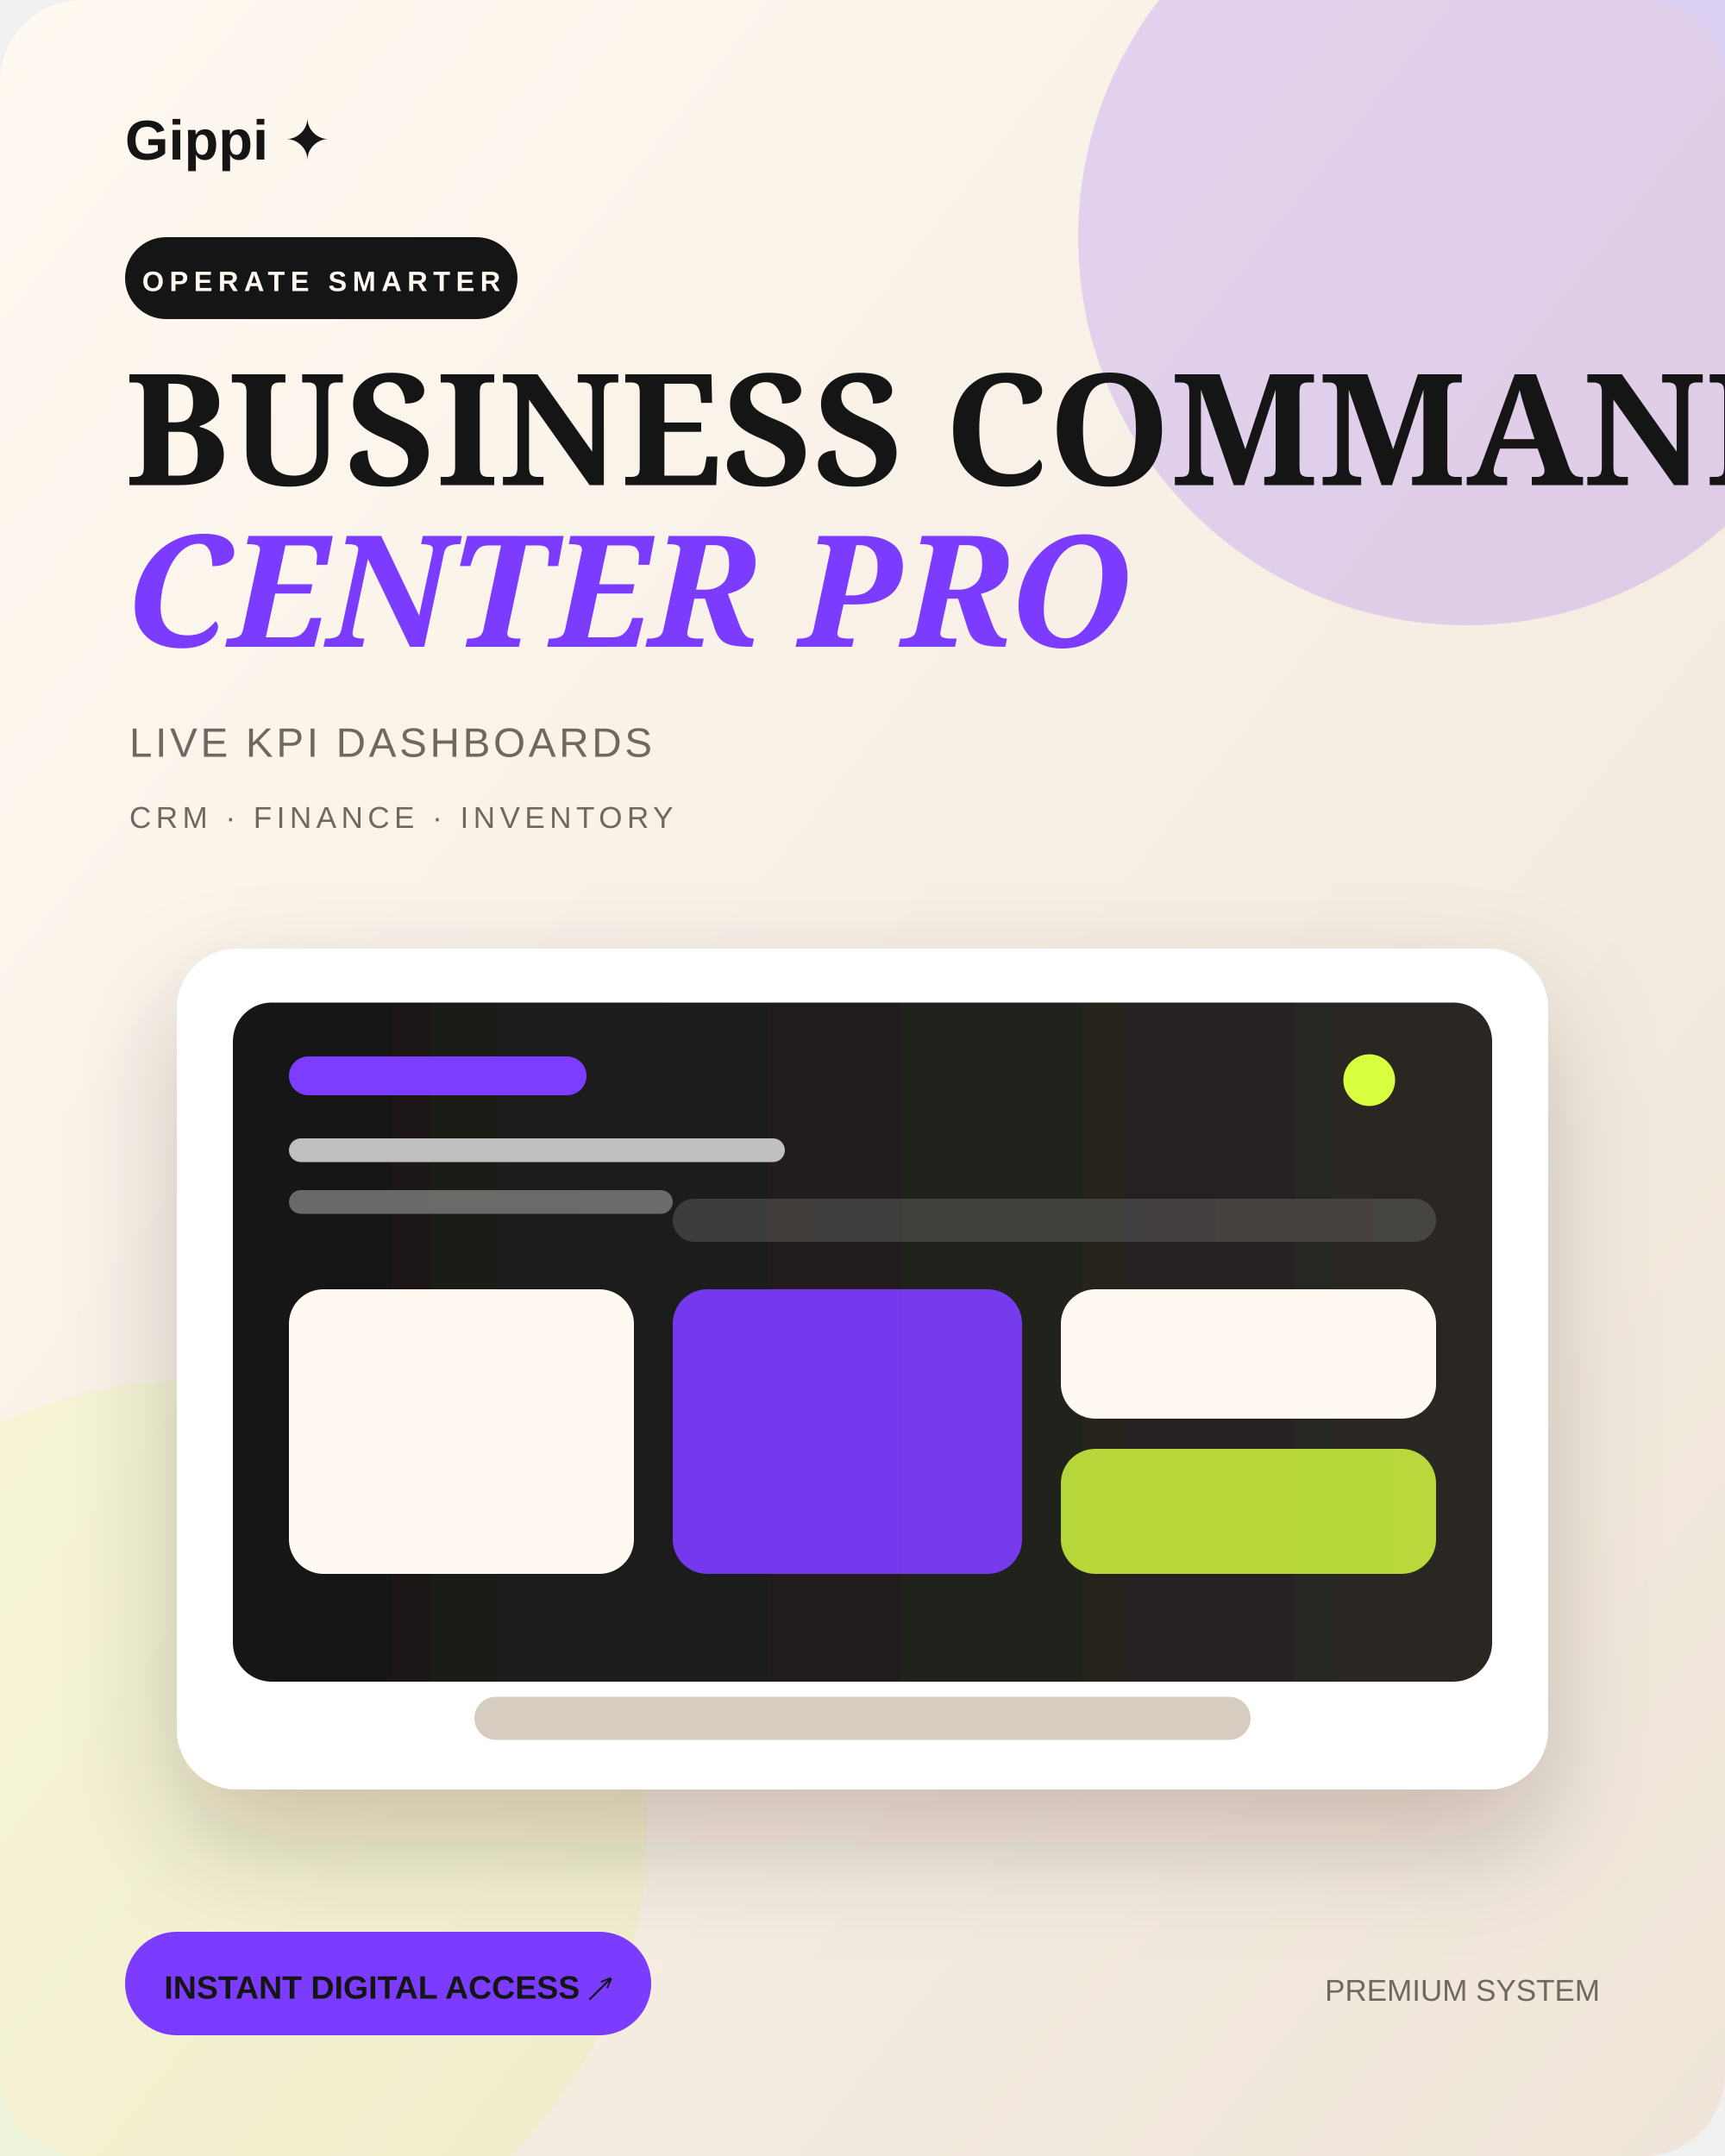
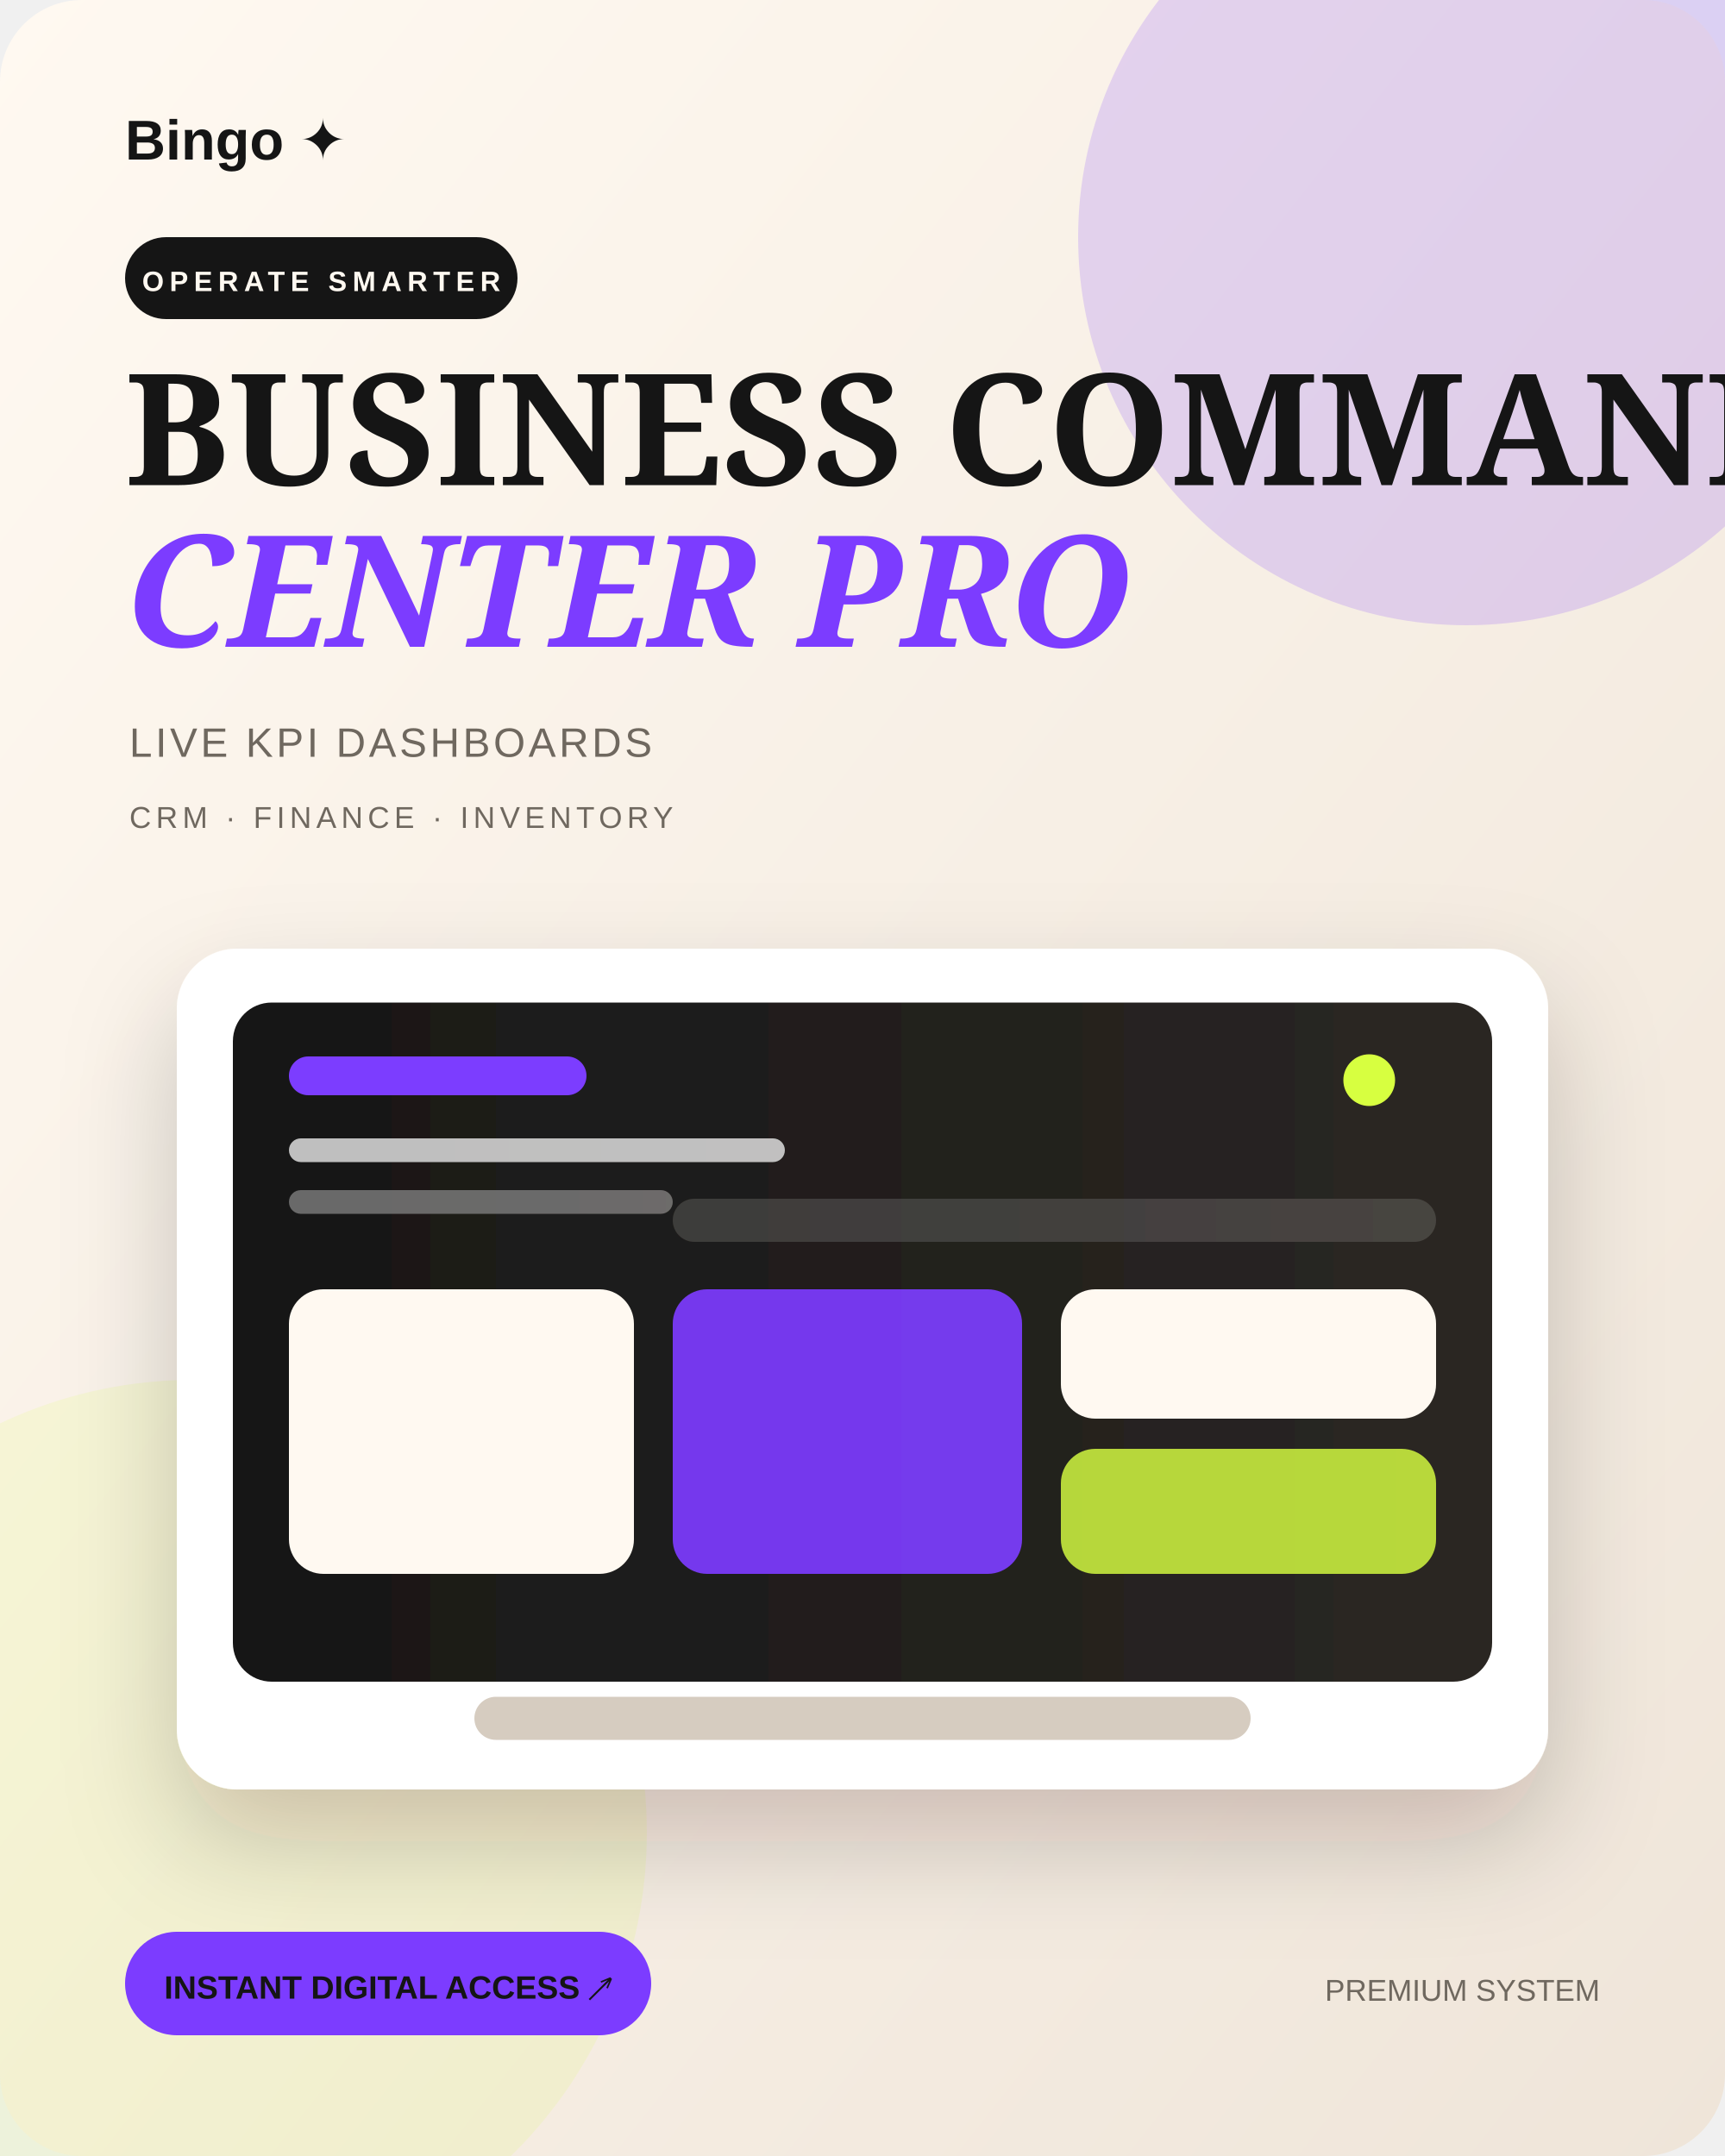
<svg xmlns="http://www.w3.org/2000/svg" width="800" height="1000" viewBox="0 0 800 1000">
  <defs>
    <linearGradient id="bg" x1="0" x2="1" y1="0" y2="1">
      <stop stop-color="#FFF9F1" />
      <stop offset="1" stop-color="#EFE5D9" />
    </linearGradient>
    <linearGradient id="screen" x1="0" x2="1">
      <stop stop-color="#171717" />
      <stop offset="1" stop-color="#2B2723" />
    </linearGradient>
    <filter id="shadow" x="-30%" y="-30%" width="160%" height="160%">
      <feDropShadow dx="0" dy="24" stdDeviation="26" flood-color="#271B10" flood-opacity=".20" />
    </filter>
  </defs>
  <rect width="800" height="1000" rx="38" fill="url(#bg)" />
  <circle cx="680" cy="110" r="180" fill="#7C3CFF" opacity=".18" />
  <circle cx="90" cy="850" r="210" fill="#D7FF3F" opacity=".12" />
-   <text x="58" y="74" font-family="Arial,Helvetica,sans-serif" font-size="26" font-weight="700" fill="#151515">Gippi ✦</text>
+   <text x="58" y="74" font-family="Arial,Helvetica,sans-serif" font-size="26" font-weight="700" fill="#151515">Bingo ✦</text>
  <rect x="58" y="110" width="182" height="38" rx="19" fill="#151515" />
  <text x="149" y="135" text-anchor="middle" font-family="Arial,Helvetica,sans-serif" font-size="13" font-weight="700" letter-spacing="2.6" fill="#FFF9F1">OPERATE SMARTER</text>
  <text x="58" y="225" font-family="Georgia,serif" font-size="72" font-weight="700" fill="#151515">BUSINESS COMMAND</text>
  <text x="58" y="300" font-family="Georgia,serif" font-size="72" font-style="italic" font-weight="700" fill="#7C3CFF">CENTER PRO</text>
  <text x="60" y="351" font-family="Arial,Helvetica,sans-serif" font-size="19" letter-spacing="1.5" fill="#6F685F">LIVE KPI DASHBOARDS</text>
  <text x="60" y="384" font-family="Arial,Helvetica,sans-serif" font-size="14" letter-spacing="2.2" fill="#6F685F">CRM · FINANCE · INVENTORY</text>
  <g filter="url(#shadow)" transform="translate(82 440)">
    <rect x="0" y="0" width="636" height="390" rx="28" fill="#FFFFFF" />
    <rect x="26" y="25" width="584" height="315" rx="18" fill="url(#screen)" />
    <rect x="52" y="50" width="138" height="18" rx="9" fill="#7C3CFF" />
    <rect x="52" y="88" width="230" height="11" rx="5.5" fill="#FFFFFF" opacity=".72" />
    <rect x="52" y="112" width="178" height="11" rx="5.5" fill="#FFFFFF" opacity=".35" />
    <rect x="52" y="158" width="160" height="132" rx="16" fill="#FFF9F1" />
    <rect x="230" y="158" width="162" height="132" rx="16" fill="#7C3CFF" opacity=".92" />
    <rect x="410" y="158" width="174" height="60" rx="16" fill="#FFF9F1" />
    <rect x="410" y="232" width="174" height="58" rx="16" fill="#D7FF3F" opacity=".82" />
    <rect x="230" y="116" width="354" height="20" rx="10" fill="#FFFFFF" opacity=".14" />
    <circle cx="553" cy="61" r="12" fill="#D7FF3F" />
    <rect x="138" y="347" width="360" height="20" rx="10" fill="#D6CCC0" />
  </g>
  <rect x="58" y="896" width="244" height="48" rx="24" fill="#7C3CFF" />
  <text x="180" y="927" text-anchor="middle" font-family="Arial,Helvetica,sans-serif" font-size="15" font-weight="700" fill="#151515">INSTANT DIGITAL ACCESS ↗</text>
  <text x="742" y="928" text-anchor="end" font-family="Arial,Helvetica,sans-serif" font-size="14" fill="#6F685F">PREMIUM SYSTEM</text>
</svg>
